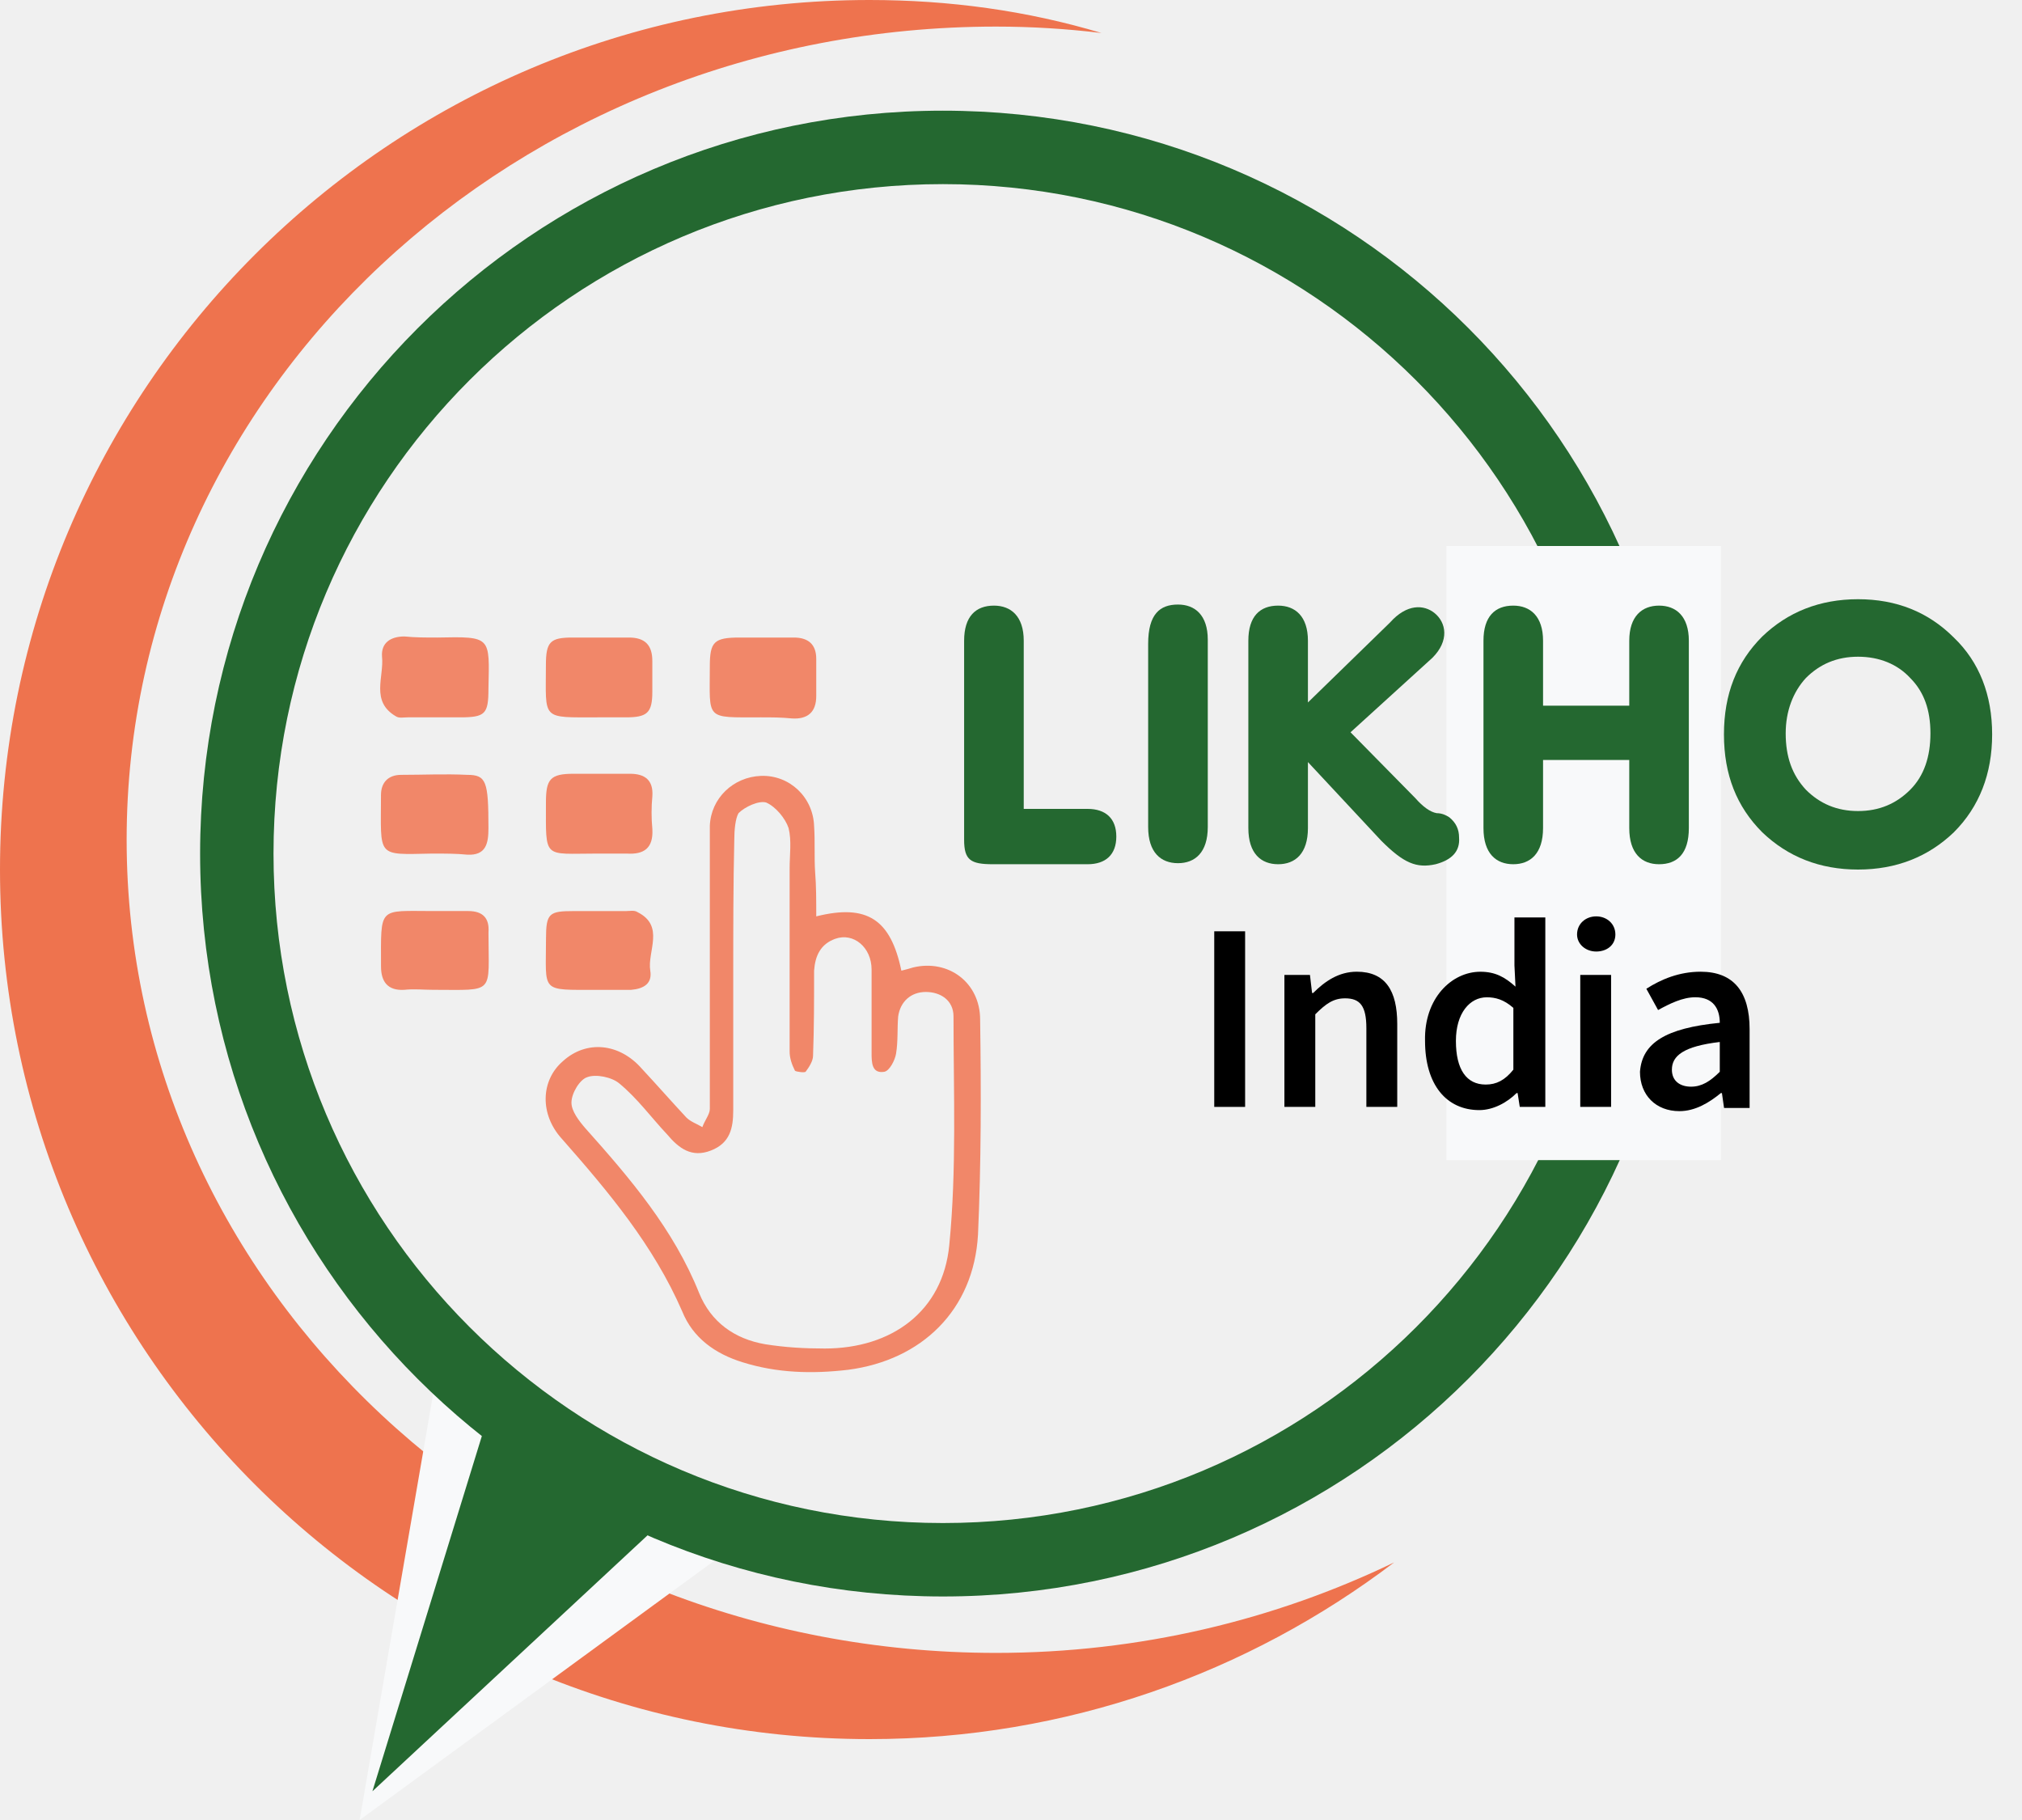
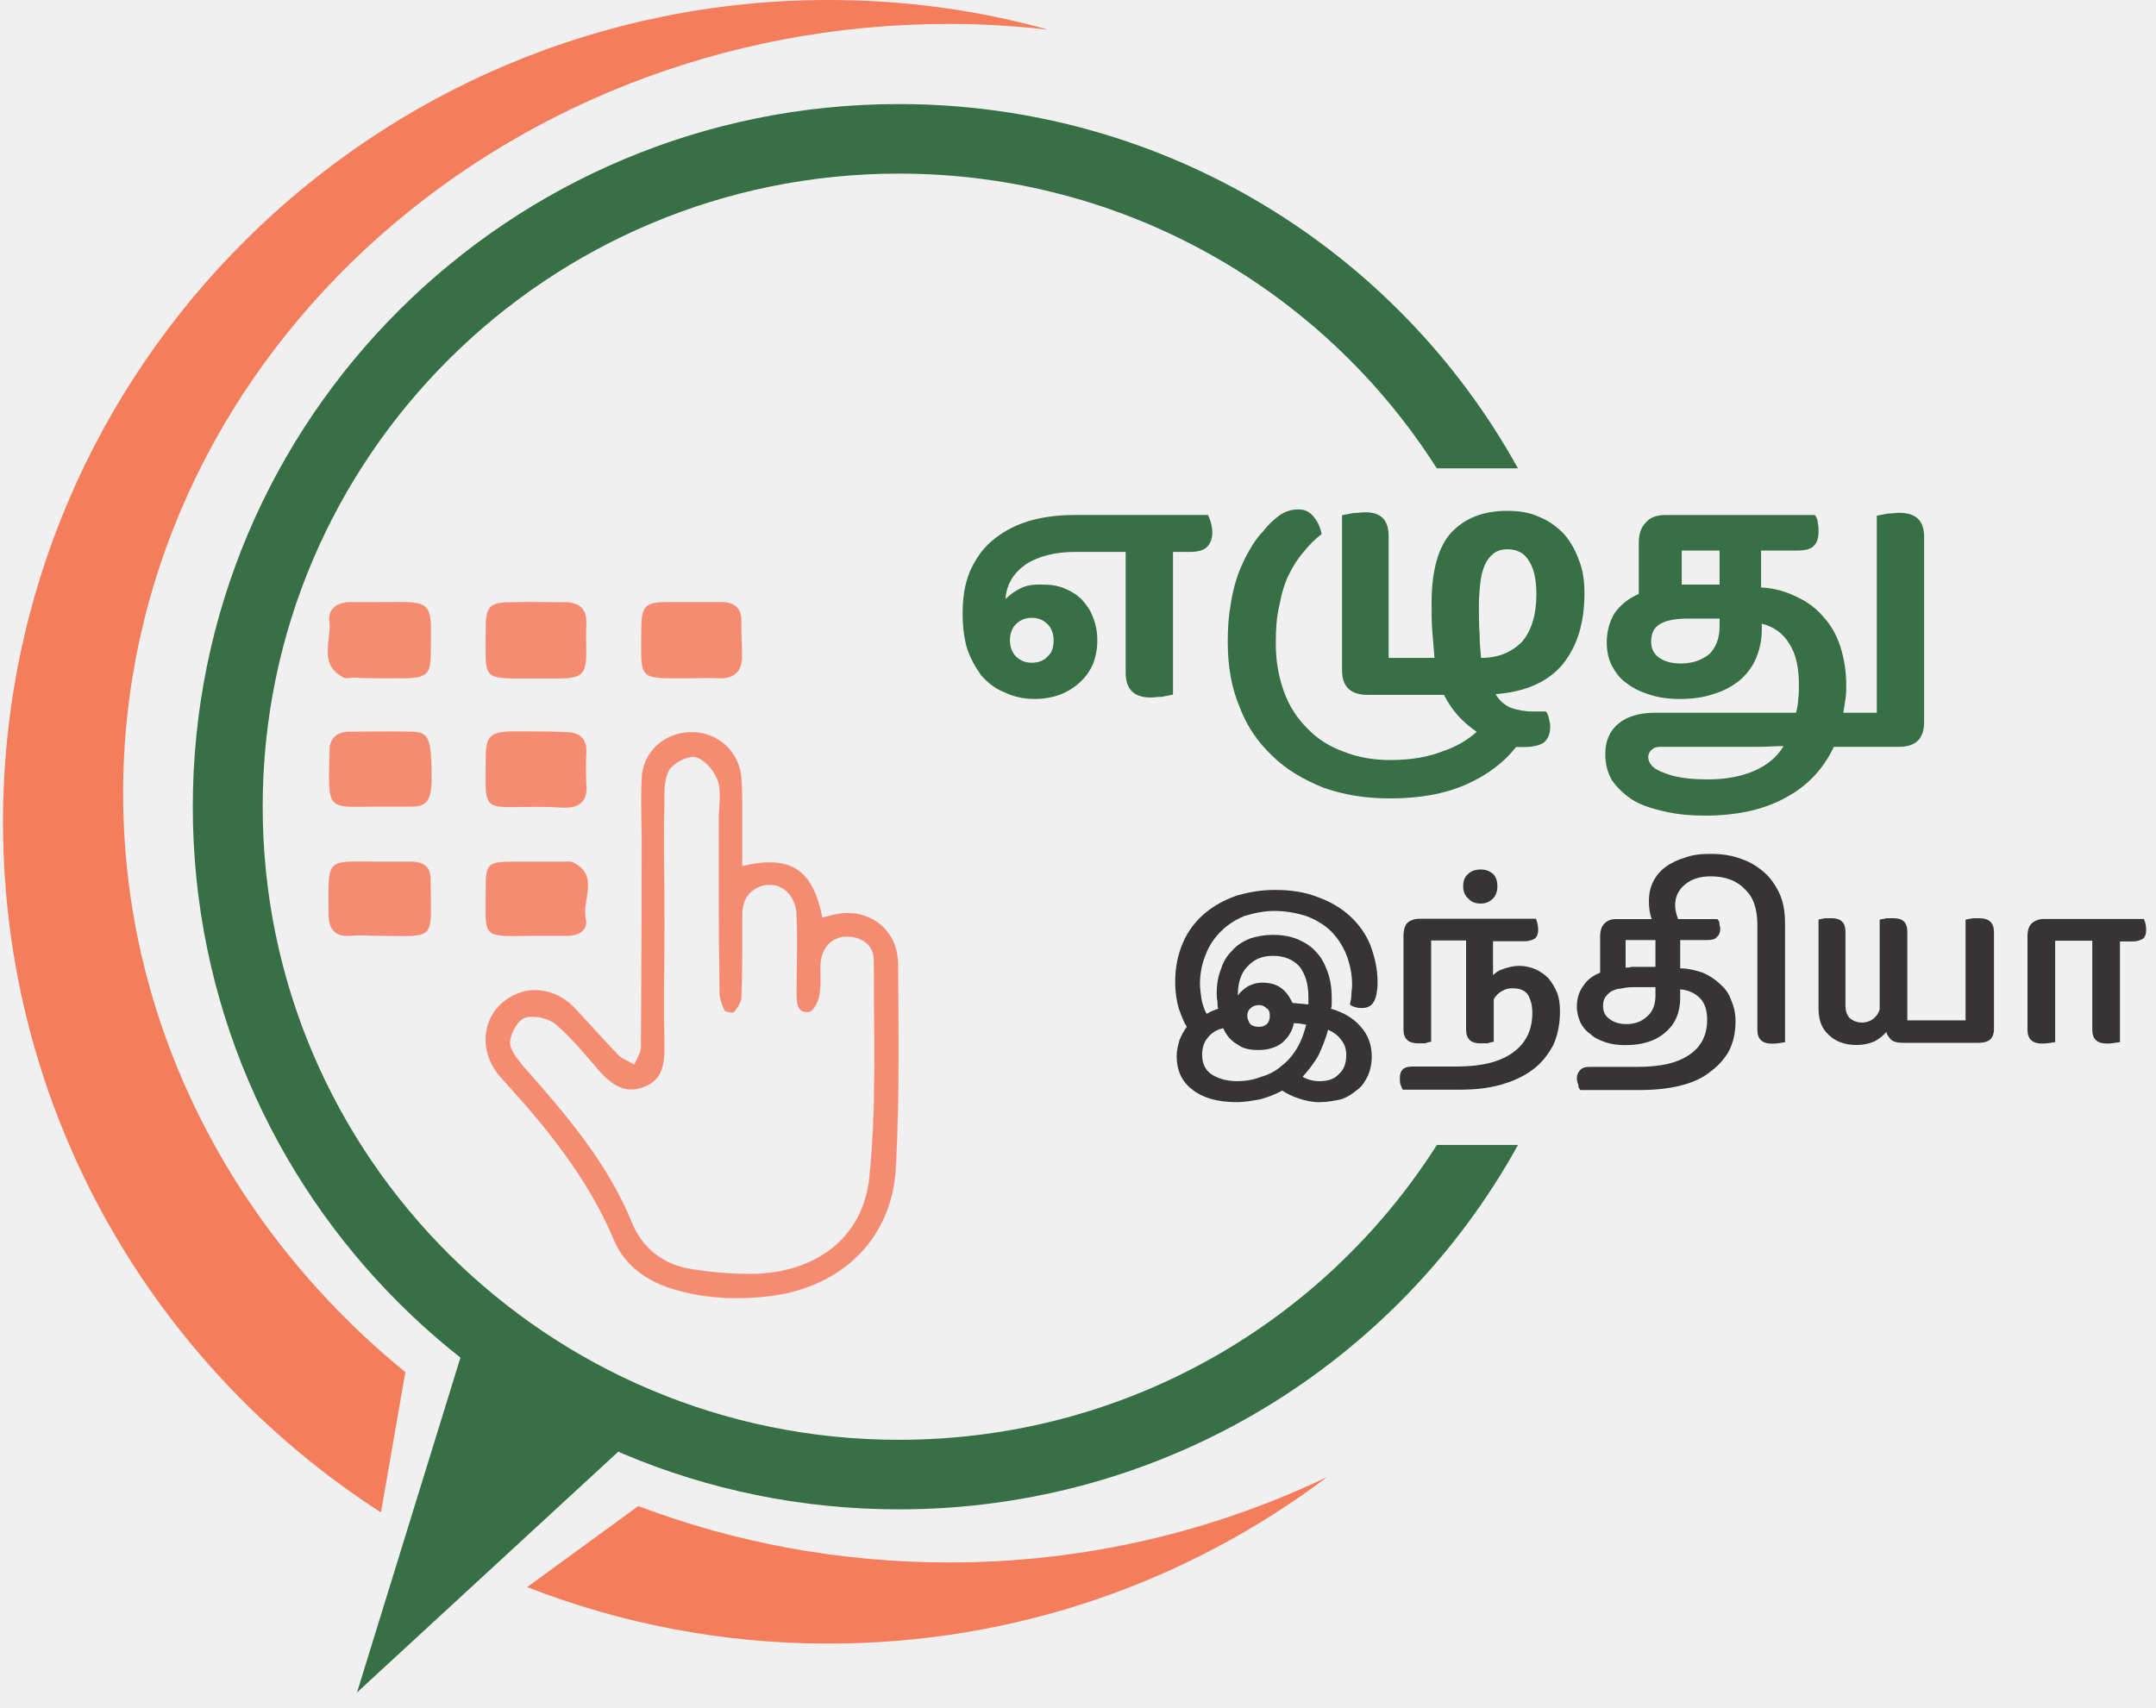
- <svg xmlns="http://www.w3.org/2000/svg" width="60" height="54" viewBox="0 0 60 54" fill="none">
-   <g clip-path="url(#clip0)">
-     <path fill-rule="evenodd" clip-rule="evenodd" d="M24.221 27.189C25.736 26.811 26.431 27.284 26.747 28.8C26.873 28.768 27 28.737 27.094 28.705C28.136 28.453 29.084 29.147 29.084 30.253C29.115 32.368 29.115 34.516 29.021 36.632C28.894 38.874 27.347 40.358 25.168 40.642C24.094 40.769 23.052 40.737 22.042 40.421C21.221 40.169 20.558 39.695 20.242 38.905C19.389 36.947 18.063 35.368 16.673 33.789C16.01 33.063 16.042 32.053 16.705 31.484C17.4 30.853 18.378 30.947 19.042 31.705C19.484 32.179 19.926 32.684 20.368 33.158C20.494 33.284 20.684 33.347 20.842 33.442C20.905 33.253 21.063 33.063 21.063 32.905C21.063 30.726 21.063 28.516 21.063 26.337C21.063 25.737 21.063 25.105 21.063 24.505C21.094 23.684 21.758 23.053 22.578 23.021C23.431 22.989 24.126 23.653 24.157 24.505C24.189 24.979 24.157 25.421 24.189 25.895C24.221 26.274 24.221 26.716 24.221 27.189ZM21.758 28.958C21.758 30.284 21.758 31.611 21.758 32.937C21.758 33.474 21.663 33.916 21.094 34.137C20.526 34.358 20.147 34.074 19.8 33.663C19.326 33.158 18.915 32.59 18.378 32.147C18.157 31.958 17.684 31.863 17.431 31.958C17.21 32.021 16.957 32.432 16.957 32.716C16.957 32.968 17.178 33.253 17.368 33.474C18.694 34.958 19.989 36.474 20.747 38.368C21.094 39.221 21.789 39.726 22.705 39.884C23.305 39.979 23.873 40.011 24.473 40.011C26.463 40.011 27.979 38.905 28.168 36.947C28.389 34.705 28.294 32.432 28.294 30.158C28.294 29.684 27.915 29.432 27.473 29.432C27.031 29.432 26.715 29.716 26.652 30.158C26.621 30.505 26.652 30.884 26.589 31.263C26.558 31.453 26.4 31.768 26.242 31.8C25.863 31.863 25.863 31.516 25.863 31.232C25.863 30.411 25.863 29.59 25.863 28.768C25.863 28.105 25.326 27.663 24.789 27.853C24.347 28.011 24.189 28.358 24.157 28.8C24.157 29.653 24.157 30.505 24.126 31.326C24.126 31.484 24 31.674 23.905 31.8C23.873 31.832 23.621 31.8 23.589 31.768C23.494 31.579 23.431 31.39 23.431 31.2C23.431 29.4 23.431 27.6 23.431 25.768C23.431 25.358 23.494 24.947 23.4 24.569C23.305 24.284 23.021 23.937 22.736 23.811C22.515 23.747 22.105 23.937 21.915 24.126C21.821 24.284 21.789 24.632 21.789 24.916C21.758 26.242 21.758 27.6 21.758 28.958Z" fill="#F18769" />
-     <path fill-rule="evenodd" clip-rule="evenodd" d="M12.979 18.916C14.589 18.884 14.526 18.884 14.494 20.432C14.494 21.189 14.4 21.284 13.642 21.284C13.136 21.284 12.6 21.284 12.094 21.284C11.968 21.284 11.842 21.316 11.747 21.253C10.989 20.811 11.4 20.084 11.336 19.484C11.305 19.074 11.589 18.884 12 18.884C12.316 18.916 12.631 18.916 12.979 18.916Z" fill="#F18769" />
-     <path fill-rule="evenodd" clip-rule="evenodd" d="M17.747 21.284C16.041 21.284 16.199 21.379 16.199 19.737C16.199 19.042 16.326 18.916 16.989 18.916C17.557 18.916 18.094 18.916 18.662 18.916C19.136 18.916 19.357 19.137 19.357 19.611C19.357 19.927 19.357 20.211 19.357 20.526C19.357 21.158 19.199 21.284 18.568 21.284C18.283 21.284 17.999 21.284 17.747 21.284Z" fill="#F18769" />
-     <path fill-rule="evenodd" clip-rule="evenodd" d="M22.578 21.284C20.905 21.284 21.063 21.379 21.063 19.769C21.063 19.042 21.189 18.916 21.947 18.916C22.484 18.916 23.02 18.916 23.557 18.916C23.968 18.916 24.221 19.105 24.221 19.548C24.221 19.927 24.221 20.274 24.221 20.653C24.221 21.127 23.968 21.348 23.494 21.316C23.178 21.284 22.894 21.284 22.578 21.284Z" fill="#F18769" />
-     <path fill-rule="evenodd" clip-rule="evenodd" d="M12.884 25.326C12.852 25.326 12.852 25.326 12.82 25.326C11.147 25.358 11.305 25.453 11.305 23.59C11.305 23.211 11.526 22.99 11.905 22.99C12.568 22.99 13.2 22.958 13.863 22.99C14.431 22.99 14.494 23.179 14.494 24.569C14.494 25.011 14.431 25.39 13.863 25.358C13.547 25.326 13.2 25.326 12.884 25.326Z" fill="#F18769" />
-     <path fill-rule="evenodd" clip-rule="evenodd" d="M12.853 29.368C12.569 29.368 12.285 29.337 12 29.368C11.495 29.4 11.306 29.116 11.306 28.674C11.306 26.873 11.211 27.031 12.853 27.031C13.2 27.031 13.548 27.031 13.895 27.031C14.337 27.031 14.527 27.252 14.495 27.663C14.495 29.526 14.716 29.368 12.853 29.368Z" fill="#F18769" />
-     <path fill-rule="evenodd" clip-rule="evenodd" d="M17.716 25.326C16.105 25.326 16.2 25.516 16.2 23.811C16.2 23.116 16.327 22.958 17.021 22.958C17.59 22.958 18.127 22.958 18.695 22.958C19.137 22.958 19.39 23.148 19.358 23.621C19.327 23.937 19.327 24.284 19.358 24.6C19.39 25.169 19.105 25.358 18.6 25.326C18.316 25.326 18 25.326 17.716 25.326Z" fill="#F18769" />
-     <path fill-rule="evenodd" clip-rule="evenodd" d="M17.717 29.369C16.012 29.369 16.202 29.463 16.202 27.853C16.202 27.095 16.296 27.032 17.023 27.032C17.528 27.032 18.065 27.032 18.57 27.032C18.696 27.032 18.823 27 18.917 27.063C19.738 27.474 19.202 28.232 19.296 28.8C19.36 29.179 19.107 29.337 18.728 29.369C18.412 29.369 18.065 29.369 17.717 29.369Z" fill="#F18769" />
-     <path d="M29.558 49.042C15.316 49.042 3.758 38.242 3.758 24.916C3.758 11.589 15.316 0.789 29.558 0.789C30.6 0.789 31.642 0.853 32.684 0.979C30.474 0.316 28.168 0 25.8 0C11.558 0 0 11.558 0 25.8C0 40.042 11.558 51.6 25.8 51.6C31.642 51.6 37.042 49.642 41.368 46.358C37.832 48.063 33.821 49.042 29.558 49.042Z" fill="#EE734E" />
-     <path d="M12.851 41.369L21.472 46.105L10.672 54L12.851 41.369Z" fill="#F8F9FA" />
-     <path d="M27.98 3.284C15.79 3.284 5.938 13.168 5.938 25.326C5.938 37.516 15.822 47.368 27.98 47.368C40.169 47.368 50.022 37.484 50.022 25.326C50.022 13.137 40.169 3.284 27.98 3.284ZM27.98 45.189C16.99 45.189 8.116 36.284 8.116 25.326C8.116 14.337 17.022 5.463 27.98 5.463C38.938 5.463 47.843 14.368 47.843 25.326C47.843 36.316 38.938 45.189 27.98 45.189Z" fill="#246830" />
-     <path d="M14.651 41.463L11.051 53.148L20.556 44.306L14.651 41.463Z" fill="#246830" />
-     <path d="M51.065 16.2H42.918V34.421H51.065V16.2Z" fill="#F8F9FA" />
-     <path d="M36.031 27.632H36.947V32.842H36.031V27.632Z" fill="black" />
-     <path d="M38.113 28.926H38.871L38.934 29.463H38.966C39.313 29.116 39.724 28.831 40.261 28.831C41.113 28.831 41.461 29.4 41.461 30.379V32.842H40.545V30.505C40.545 29.842 40.355 29.621 39.913 29.621C39.566 29.621 39.345 29.779 39.029 30.095V32.842H38.113V28.926Z" fill="black" />
-     <path d="M43.928 28.832C44.37 28.832 44.654 28.99 44.97 29.274L44.939 28.642V27.221H45.855V32.842H45.097L45.033 32.432H45.002C44.718 32.716 44.307 32.937 43.897 32.937C42.918 32.937 42.286 32.179 42.286 30.884C42.255 29.621 43.075 28.832 43.928 28.832ZM44.086 32.179C44.402 32.179 44.654 32.053 44.907 31.737V29.905C44.623 29.653 44.37 29.59 44.118 29.59C43.612 29.59 43.202 30.063 43.202 30.884C43.202 31.737 43.518 32.179 44.086 32.179Z" fill="black" />
-     <path d="M46.797 27.726C46.797 27.41 47.05 27.189 47.365 27.189C47.681 27.189 47.934 27.41 47.934 27.726C47.934 28.042 47.681 28.232 47.365 28.232C47.05 28.232 46.797 28.011 46.797 27.726ZM46.892 28.926H47.807V32.842H46.892V28.926Z" fill="black" />
-     <path d="M51.032 30.347C51.032 29.937 50.843 29.589 50.306 29.589C49.927 29.589 49.548 29.779 49.201 29.968L48.853 29.337C49.296 29.053 49.833 28.831 50.464 28.831C51.443 28.831 51.917 29.431 51.917 30.537V32.874H51.159L51.096 32.432H51.064C50.717 32.716 50.306 32.968 49.833 32.968C49.138 32.968 48.664 32.495 48.664 31.8C48.727 30.947 49.422 30.505 51.032 30.347ZM50.18 32.242C50.496 32.242 50.748 32.084 51.032 31.8V30.916C49.959 31.042 49.611 31.326 49.611 31.737C49.611 32.084 49.864 32.242 50.18 32.242Z" fill="black" />
-     <path d="M55.135 25.8C53.998 25.8 53.051 25.421 52.293 24.695C51.535 23.937 51.156 22.99 51.156 21.79C51.156 20.59 51.535 19.642 52.293 18.885C53.051 18.158 53.998 17.779 55.135 17.779C56.272 17.779 57.219 18.158 57.977 18.916C58.735 19.642 59.114 20.621 59.114 21.79C59.114 22.958 58.735 23.937 57.977 24.695C57.219 25.421 56.272 25.8 55.135 25.8ZM55.135 24.064C55.767 24.064 56.272 23.843 56.683 23.432C57.093 23.021 57.283 22.453 57.283 21.758C57.283 21.064 57.093 20.527 56.683 20.116C56.304 19.706 55.767 19.485 55.135 19.485C54.504 19.485 53.998 19.706 53.588 20.116C53.209 20.527 52.988 21.095 52.988 21.758C52.988 22.453 53.177 22.99 53.588 23.432C53.998 23.843 54.504 24.064 55.135 24.064Z" fill="#246830" />
-     <path d="M30.378 24H32.273C32.809 24 33.125 24.285 33.125 24.821C33.125 25.358 32.809 25.642 32.273 25.642H29.462C28.799 25.642 28.609 25.516 28.609 24.916V19.011C28.609 18.285 28.957 17.969 29.494 17.969C29.999 17.969 30.378 18.285 30.378 19.011V24Z" fill="#246830" />
-     <path d="M34.955 17.937C35.46 17.937 35.839 18.253 35.839 18.979V24.537C35.839 25.295 35.46 25.611 34.955 25.611C34.449 25.611 34.07 25.295 34.07 24.537V19.105C34.07 18.221 34.418 17.937 34.955 17.937Z" fill="#246830" />
-     <path d="M38.811 22.611V24.569C38.811 25.327 38.432 25.642 37.927 25.642C37.422 25.642 37.043 25.327 37.043 24.569V19.011C37.043 18.285 37.39 17.969 37.927 17.969C38.432 17.969 38.811 18.285 38.811 19.011V20.842L41.243 18.474C41.748 17.906 42.254 17.937 42.569 18.19C42.917 18.474 43.011 19.011 42.506 19.516L40.075 21.727L42.001 23.684C42.222 23.937 42.443 24.095 42.632 24.127C42.79 24.127 42.917 24.19 43.011 24.253C43.201 24.411 43.296 24.6 43.296 24.853C43.327 25.264 43.075 25.516 42.601 25.642C42.032 25.769 41.654 25.611 40.99 24.948L38.811 22.611Z" fill="#246830" />
-     <path d="M45.788 22.548V24.569C45.788 25.327 45.409 25.642 44.904 25.642C44.398 25.642 44.02 25.327 44.02 24.569V19.011C44.02 18.285 44.367 17.969 44.904 17.969C45.409 17.969 45.788 18.285 45.788 19.011V20.937H48.346V19.011C48.346 18.285 48.725 17.969 49.23 17.969C49.735 17.969 50.114 18.285 50.114 19.011V24.569C50.114 25.327 49.767 25.642 49.23 25.642C48.725 25.642 48.346 25.327 48.346 24.569V22.548H45.788Z" fill="#246830" />
-   </g>
-   <defs>
-     <clipPath id="clip0">
-       <rect width="59.147" height="54" fill="white" />
-     </clipPath>
-   </defs>
+ <svg xmlns="http://www.w3.org/2000/svg" width="130" height="103" viewBox="0 0 130 103" fill="none">
+   <path fill-rule="evenodd" clip-rule="evenodd" d="M40.053 55.607C40.053 58.141 40.01 60.718 40.053 63.252C40.053 64.3 39.878 65.174 38.781 65.567C37.683 65.961 36.937 65.436 36.235 64.694C35.357 63.689 34.523 62.64 33.514 61.767C33.075 61.417 32.197 61.199 31.67 61.373C31.231 61.504 30.792 62.291 30.748 62.815C30.705 63.296 31.187 63.864 31.538 64.3C34.084 67.184 36.586 70.067 38.078 73.693C38.737 75.353 40.097 76.358 41.897 76.577C42.994 76.751 44.179 76.839 45.32 76.839C49.139 76.795 52.08 74.698 52.431 70.941C52.87 66.616 52.694 62.247 52.694 57.878C52.694 57.005 51.948 56.48 51.07 56.48C50.236 56.48 49.622 57.048 49.49 57.922C49.402 58.577 49.534 59.32 49.402 60.019C49.358 60.369 49.051 60.98 48.788 61.024C48.042 61.111 48.042 60.456 48.042 59.932C48.042 58.359 48.086 56.786 48.042 55.213C47.998 53.903 47.032 53.116 45.935 53.422C45.057 53.728 44.75 54.383 44.75 55.213C44.75 56.873 44.75 58.49 44.706 60.106C44.706 60.412 44.486 60.762 44.267 61.024C44.223 61.111 43.74 61.024 43.696 60.937C43.521 60.587 43.389 60.194 43.389 59.844C43.345 56.349 43.345 52.898 43.345 49.447C43.345 48.66 43.521 47.83 43.301 47.131C43.126 46.563 42.555 45.864 42.029 45.689C41.59 45.515 40.8 45.908 40.448 46.301C40.141 46.651 40.053 47.349 40.053 47.874C40.01 50.451 40.053 53.029 40.053 55.607ZM44.75 52.243C47.647 51.544 49.007 52.417 49.578 55.344C49.841 55.301 50.061 55.213 50.28 55.17C52.299 54.689 54.142 56 54.142 58.141C54.186 62.247 54.23 66.354 54.011 70.417C53.791 74.698 50.763 77.582 46.549 78.15C44.486 78.412 42.467 78.324 40.492 77.713C38.956 77.232 37.639 76.271 37.025 74.786C35.445 71.028 32.899 67.927 30.178 64.956C28.949 63.558 28.993 61.636 30.266 60.5C31.626 59.32 33.514 59.495 34.786 60.937C35.62 61.854 36.454 62.771 37.332 63.689C37.596 63.907 37.947 64.038 38.254 64.213C38.386 63.864 38.649 63.514 38.649 63.165C38.693 58.971 38.693 54.733 38.693 50.539C38.693 49.359 38.649 48.18 38.693 47C38.737 45.384 40.01 44.204 41.633 44.16C43.258 44.117 44.618 45.34 44.706 47C44.75 47.874 44.75 48.748 44.75 49.621C44.75 50.495 44.75 51.325 44.75 52.243Z" fill="#F58B71" />
+   <path fill-rule="evenodd" clip-rule="evenodd" d="M40.053 55.607C40.053 58.141 40.01 60.718 40.053 63.252C40.053 64.3 39.878 65.174 38.781 65.567C37.683 65.961 36.937 65.436 36.235 64.694C35.357 63.689 34.523 62.64 33.514 61.767C33.075 61.417 32.197 61.199 31.67 61.373C31.231 61.504 30.792 62.291 30.748 62.815C30.705 63.296 31.187 63.864 31.538 64.3C34.084 67.184 36.586 70.067 38.078 73.693C38.737 75.353 40.097 76.358 41.897 76.577C42.994 76.751 44.179 76.839 45.32 76.839C49.139 76.795 52.08 74.698 52.431 70.941C52.87 66.616 52.694 62.247 52.694 57.878C52.694 57.005 51.948 56.48 51.07 56.48C50.236 56.48 49.622 57.048 49.49 57.922C49.402 58.577 49.534 59.32 49.402 60.019C49.358 60.369 49.051 60.98 48.788 61.024C48.042 61.111 48.042 60.456 48.042 59.932C48.042 58.359 48.086 56.786 48.042 55.213C47.998 53.903 47.032 53.116 45.935 53.422C45.057 53.728 44.75 54.383 44.75 55.213C44.75 56.873 44.75 58.49 44.706 60.106C44.706 60.412 44.486 60.762 44.267 61.024C44.223 61.111 43.74 61.024 43.696 60.937C43.521 60.587 43.389 60.194 43.389 59.844C43.345 56.349 43.345 52.898 43.345 49.447C43.345 48.66 43.521 47.83 43.301 47.131C43.126 46.563 42.555 45.864 42.029 45.689C41.59 45.515 40.8 45.908 40.448 46.301C40.141 46.651 40.053 47.349 40.053 47.874C40.01 50.451 40.053 53.029 40.053 55.607ZM44.75 52.243C47.647 51.544 49.007 52.417 49.578 55.344C49.841 55.301 50.061 55.213 50.28 55.17C52.299 54.689 54.142 56 54.142 58.141C54.186 62.247 54.23 66.354 54.011 70.417C53.791 74.698 50.763 77.582 46.549 78.15C44.486 78.412 42.467 78.324 40.492 77.713C38.956 77.232 37.639 76.271 37.025 74.786C35.445 71.028 32.899 67.927 30.178 64.956C28.949 63.558 28.993 61.636 30.266 60.5C31.626 59.32 33.514 59.495 34.786 60.937C35.62 61.854 36.454 62.771 37.332 63.689C37.596 63.907 37.947 64.038 38.254 64.213C38.386 63.864 38.649 63.514 38.649 63.165C38.693 58.971 38.693 54.733 38.693 50.539C38.693 49.359 38.649 48.18 38.693 47C38.737 45.384 40.01 44.204 41.633 44.16C43.258 44.117 44.618 45.34 44.706 47C44.75 47.874 44.75 48.748 44.75 49.621C44.75 50.495 44.75 51.325 44.75 52.243Z" stroke="#F58B71" stroke-width="0.014" />
+   <path fill-rule="evenodd" clip-rule="evenodd" d="M23.026 36.32C26.142 36.276 26.01 36.233 25.967 39.247C25.967 40.689 25.791 40.864 24.299 40.907C23.333 40.907 22.324 40.907 21.314 40.864C21.095 40.864 20.831 40.951 20.656 40.82C19.207 40.033 19.997 38.636 19.866 37.456C19.778 36.669 20.392 36.32 21.139 36.32C21.797 36.32 22.411 36.32 23.026 36.32Z" fill="#F58B71" />
+   <path fill-rule="evenodd" clip-rule="evenodd" d="M23.026 36.32C26.142 36.276 26.01 36.233 25.967 39.247C25.967 40.689 25.791 40.864 24.299 40.907C23.333 40.907 22.324 40.907 21.314 40.864C21.095 40.864 20.831 40.951 20.656 40.82C19.207 40.033 19.997 38.636 19.866 37.456C19.778 36.669 20.392 36.32 21.139 36.32C21.797 36.32 22.411 36.32 23.026 36.32Z" stroke="#F58B71" stroke-width="0.014" />
+   <path fill-rule="evenodd" clip-rule="evenodd" d="M32.234 40.916C28.943 40.916 29.294 41.091 29.294 37.902C29.294 36.591 29.513 36.329 30.83 36.329C31.883 36.285 32.981 36.329 34.034 36.329C34.956 36.329 35.395 36.722 35.351 37.683C35.307 38.251 35.351 38.863 35.351 39.431C35.307 40.654 35.087 40.873 33.815 40.916C33.288 40.916 32.761 40.916 32.234 40.916Z" fill="#F58B71" />
+   <path fill-rule="evenodd" clip-rule="evenodd" d="M32.234 40.916C28.943 40.916 29.294 41.091 29.294 37.902C29.294 36.591 29.513 36.329 30.83 36.329C31.883 36.285 32.981 36.329 34.034 36.329C34.956 36.329 35.395 36.722 35.351 37.683C35.307 38.251 35.351 38.863 35.351 39.431C35.307 40.654 35.087 40.873 33.815 40.916C33.288 40.916 32.761 40.916 32.234 40.916Z" stroke="#F58B71" stroke-width="0.014" />
+   <path fill-rule="evenodd" clip-rule="evenodd" d="M41.575 40.902C38.371 40.902 38.678 41.076 38.678 37.931C38.678 36.533 38.898 36.315 40.346 36.315C41.4 36.315 42.409 36.315 43.463 36.315C44.253 36.315 44.735 36.664 44.691 37.494C44.691 38.193 44.735 38.892 44.735 39.591C44.735 40.508 44.253 40.945 43.331 40.902C42.76 40.858 42.146 40.902 41.575 40.902Z" fill="#F58B71" />
+   <path fill-rule="evenodd" clip-rule="evenodd" d="M41.575 40.902C38.371 40.902 38.678 41.076 38.678 37.931C38.678 36.533 38.898 36.315 40.346 36.315C41.4 36.315 42.409 36.315 43.463 36.315C44.253 36.315 44.735 36.664 44.691 37.494C44.691 38.193 44.735 38.892 44.735 39.591C44.735 40.508 44.253 40.945 43.331 40.902C42.76 40.858 42.146 40.902 41.575 40.902Z" stroke="#F58B71" stroke-width="0.014" />
+   <path fill-rule="evenodd" clip-rule="evenodd" d="M22.903 48.639H22.771C19.567 48.683 19.831 48.901 19.874 45.275C19.874 44.576 20.269 44.139 21.059 44.139C22.288 44.139 23.561 44.096 24.79 44.139C25.887 44.139 26.019 44.533 26.019 47.154C25.975 47.984 25.887 48.683 24.79 48.639C24.132 48.639 23.517 48.639 22.903 48.639Z" fill="#F58B71" />
+   <path fill-rule="evenodd" clip-rule="evenodd" d="M22.903 48.639H22.771C19.567 48.683 19.831 48.901 19.874 45.275C19.874 44.576 20.269 44.139 21.059 44.139C22.288 44.139 23.561 44.096 24.79 44.139C25.887 44.139 26.019 44.533 26.019 47.154C25.975 47.984 25.887 48.683 24.79 48.639C24.132 48.639 23.517 48.639 22.903 48.639Z" stroke="#F58B71" stroke-width="0.014" />
+   <path fill-rule="evenodd" clip-rule="evenodd" d="M22.799 56.428C22.273 56.428 21.702 56.384 21.131 56.428C20.166 56.515 19.815 55.991 19.815 55.117C19.815 51.666 19.595 51.972 22.799 51.972C23.458 51.972 24.116 51.972 24.774 51.972C25.652 51.972 26.003 52.365 25.959 53.195C25.959 56.734 26.398 56.472 22.799 56.428Z" fill="#F58B71" />
+   <path fill-rule="evenodd" clip-rule="evenodd" d="M22.799 56.428C22.273 56.428 21.702 56.384 21.131 56.428C20.166 56.515 19.815 55.991 19.815 55.117C19.815 51.666 19.595 51.972 22.799 51.972C23.458 51.972 24.116 51.972 24.774 51.972C25.652 51.972 26.003 52.365 25.959 53.195C25.959 56.734 26.398 56.472 22.799 56.428Z" stroke="#F58B71" stroke-width="0.014" />
+   <path fill-rule="evenodd" clip-rule="evenodd" d="M32.238 48.659C29.122 48.659 29.253 49.052 29.297 45.775C29.297 44.421 29.517 44.159 30.878 44.115C31.931 44.115 32.984 44.115 34.081 44.159C34.916 44.159 35.398 44.508 35.354 45.426C35.31 46.038 35.31 46.649 35.354 47.304C35.442 48.353 34.916 48.746 33.906 48.703C33.335 48.659 32.765 48.659 32.238 48.659Z" fill="#F58B71" />
+   <path fill-rule="evenodd" clip-rule="evenodd" d="M32.238 48.659C29.122 48.659 29.253 49.052 29.297 45.775C29.297 44.421 29.517 44.159 30.878 44.115C31.931 44.115 32.984 44.115 34.081 44.159C34.916 44.159 35.398 44.508 35.354 45.426C35.31 46.038 35.31 46.649 35.354 47.304C35.442 48.353 34.916 48.746 33.906 48.703C33.335 48.659 32.765 48.659 32.238 48.659Z" stroke="#F58B71" stroke-width="0.014" />
+   <path fill-rule="evenodd" clip-rule="evenodd" d="M32.234 56.432C28.943 56.476 29.294 56.65 29.294 53.548C29.294 52.107 29.425 51.976 30.918 51.976C31.883 51.976 32.893 51.976 33.902 51.976C34.122 51.976 34.385 51.932 34.561 52.02C36.141 52.806 35.087 54.248 35.307 55.383C35.483 56.082 34.912 56.432 34.21 56.432C33.551 56.432 32.893 56.432 32.234 56.432Z" fill="#F58B71" />
+   <path fill-rule="evenodd" clip-rule="evenodd" d="M32.234 56.432C28.943 56.476 29.294 56.65 29.294 53.548C29.294 52.107 29.425 51.976 30.918 51.976C31.883 51.976 32.893 51.976 33.902 51.976C34.122 51.976 34.385 51.932 34.561 52.02C36.141 52.806 35.087 54.248 35.307 55.383C35.483 56.082 34.912 56.432 34.21 56.432C33.551 56.432 32.893 56.432 32.234 56.432Z" stroke="#F58B71" stroke-width="0.014" />
+   <path fill-rule="evenodd" clip-rule="evenodd" d="M38.487 90.833C44.275 93.026 50.606 94.235 57.241 94.235C65.448 94.235 73.173 92.356 80.02 89.08C71.681 95.371 61.279 99.128 49.955 99.128C43.544 99.128 37.415 97.92 31.786 95.72L38.487 90.833ZM24.441 82.755C14.01 74.247 7.424 61.752 7.424 47.838C7.424 22.237 29.721 1.442 57.241 1.442C59.26 1.442 61.279 1.573 63.21 1.791C58.996 0.612 54.563 0 49.955 0C22.479 0 0.182 22.194 0.182 49.586C0.182 67.037 9.261 82.389 22.971 91.216L24.441 82.755Z" fill="#F47D5C" />
+   <path d="M28.462 79.617L21.527 102.073L39.917 85.122L28.462 79.617Z" fill="#377044" />
+   <path fill-rule="evenodd" clip-rule="evenodd" d="M15.839 48.654C15.839 69.755 33.044 86.837 54.2 86.837C67.861 86.837 79.845 79.743 86.641 69.052H91.532C84.294 82.156 70.295 91.031 54.2 91.031C30.674 91.031 11.625 72.07 11.625 48.654C11.625 25.237 30.674 6.276 54.2 6.276C70.291 6.276 84.288 15.147 91.527 28.247H86.635C79.839 17.56 67.857 10.47 54.2 10.47C33.044 10.47 15.839 27.552 15.839 48.654Z" fill="#377044" />
+   <path d="M72.835 31.059C73.01 31.408 73.098 31.801 73.098 32.151C73.098 32.5 72.966 32.806 72.791 32.981C72.571 33.199 72.22 33.287 71.737 33.287H70.728V41.893C70.508 41.937 70.289 41.981 70.07 42.024C69.806 42.024 69.587 42.068 69.367 42.068C68.358 42.068 67.875 41.544 67.875 40.583V33.287H64.846C63.617 33.287 62.608 33.549 61.862 34.029C61.116 34.554 60.677 35.253 60.633 36.126C60.896 35.864 61.203 35.646 61.554 35.471C61.906 35.296 62.301 35.253 62.74 35.253C63.266 35.253 63.705 35.296 64.144 35.471C64.583 35.646 64.934 35.864 65.241 36.17C65.505 36.476 65.768 36.825 65.9 37.219C66.075 37.656 66.163 38.092 66.163 38.617C66.163 39.141 66.075 39.621 65.9 40.058C65.724 40.452 65.461 40.845 65.11 41.151C64.802 41.456 64.364 41.718 63.925 41.893C63.442 42.068 62.915 42.155 62.389 42.155C61.73 42.155 61.116 42.024 60.589 41.762C60.018 41.544 59.579 41.194 59.184 40.757C58.833 40.277 58.526 39.752 58.307 39.097C58.131 38.486 58.043 37.786 58.043 37C58.043 36.039 58.175 35.209 58.482 34.466C58.789 33.767 59.228 33.112 59.799 32.631C60.413 32.107 61.116 31.714 61.95 31.452C62.783 31.19 63.749 31.059 64.802 31.059H72.835ZM62.213 37.262C61.818 37.262 61.511 37.393 61.247 37.656C61.028 37.874 60.896 38.223 60.896 38.617C60.896 39.01 61.028 39.359 61.247 39.578C61.511 39.84 61.818 39.971 62.213 39.971C62.608 39.971 62.959 39.84 63.178 39.578C63.442 39.359 63.53 39.01 63.53 38.617C63.53 38.223 63.398 37.874 63.178 37.656C62.915 37.393 62.608 37.262 62.213 37.262Z" fill="#377044" />
+   <path d="M82.325 30.897C83.291 30.897 83.73 31.378 83.73 32.339V39.679H86.495C86.451 39.154 86.407 38.63 86.363 38.062C86.319 37.494 86.319 36.97 86.319 36.402C86.319 34.436 86.714 32.994 87.504 32.121C88.338 31.247 89.436 30.81 90.884 30.81C91.586 30.81 92.201 30.897 92.771 31.16C93.342 31.378 93.825 31.727 94.264 32.164C94.659 32.601 94.966 33.126 95.185 33.737C95.449 34.349 95.537 35.048 95.537 35.791C95.537 37.582 95.098 38.98 94.22 40.072C93.342 41.12 91.981 41.732 90.182 41.863C90.401 42.256 90.709 42.518 91.103 42.693C91.499 42.824 91.937 42.912 92.464 42.912C92.596 42.912 92.728 42.912 92.859 42.912C92.991 42.912 93.123 42.912 93.21 42.912C93.298 42.999 93.342 43.13 93.386 43.305C93.43 43.48 93.474 43.654 93.474 43.785C93.474 44.266 93.342 44.572 93.079 44.79C92.815 44.965 92.42 45.052 91.937 45.052C91.85 45.052 91.718 45.052 91.63 45.052C91.542 45.052 91.455 45.052 91.411 45.052C90.665 46.013 89.655 46.756 88.382 47.324C87.066 47.892 85.573 48.154 83.817 48.154C82.325 48.154 81.008 47.936 79.779 47.499C78.594 47.018 77.541 46.407 76.707 45.577C75.829 44.746 75.171 43.785 74.732 42.606C74.249 41.47 74.03 40.159 74.03 38.718C74.03 37.888 74.074 37.145 74.205 36.489C74.293 35.791 74.469 35.179 74.644 34.655C74.864 34.087 75.083 33.606 75.347 33.169C75.566 32.776 75.829 32.383 76.137 32.077C76.4 31.727 76.751 31.378 77.102 31.116C77.453 30.854 77.848 30.723 78.287 30.723C78.682 30.723 78.946 30.854 79.209 31.16C79.428 31.422 79.604 31.771 79.692 32.208C79.297 32.514 78.946 32.863 78.594 33.3C78.243 33.693 77.98 34.13 77.717 34.655C77.453 35.179 77.278 35.791 77.146 36.489C76.971 37.188 76.927 37.931 76.927 38.849C76.927 39.897 77.102 40.815 77.409 41.688C77.717 42.562 78.2 43.305 78.814 43.916C79.385 44.528 80.131 45.009 80.965 45.314C81.842 45.664 82.764 45.839 83.817 45.839C85.046 45.839 86.1 45.664 86.978 45.314C87.899 45.009 88.558 44.572 89.041 44.135C88.207 43.567 87.548 42.868 87.066 41.907H82.457C81.447 41.907 80.921 41.426 80.921 40.421V31.072C81.14 31.029 81.36 30.985 81.623 30.941C81.842 30.941 82.106 30.897 82.325 30.897ZM89.304 39.679C90.357 39.679 91.147 39.329 91.762 38.718C92.332 38.062 92.64 37.101 92.64 35.834C92.64 34.873 92.464 34.218 92.157 33.781C91.894 33.344 91.455 33.126 90.884 33.126C90.577 33.126 90.269 33.213 90.05 33.388C89.831 33.562 89.655 33.781 89.523 34.087C89.392 34.392 89.304 34.742 89.26 35.135C89.216 35.572 89.172 36.009 89.172 36.489C89.172 37.145 89.172 37.713 89.216 38.237C89.216 38.761 89.26 39.242 89.304 39.679Z" fill="#377044" />
+   <path d="M114.526 30.93C115.535 30.93 116.018 31.41 116.018 32.371V43.556C116.018 44.517 115.535 45.041 114.526 45.041H110.576C109.961 46.352 108.996 47.4 107.679 48.099C106.362 48.842 104.694 49.191 102.807 49.191C101.885 49.191 101.051 49.104 100.305 48.929C99.559 48.754 98.901 48.536 98.418 48.23C97.891 47.881 97.496 47.487 97.189 47.051C96.926 46.57 96.794 46.089 96.794 45.478C96.794 44.691 97.057 44.08 97.584 43.643C98.111 43.206 98.857 42.988 99.778 42.988H108.293C108.381 42.682 108.425 42.42 108.425 42.157C108.469 41.895 108.469 41.59 108.469 41.284C108.469 40.279 108.293 39.449 107.898 38.837C107.503 38.182 106.933 37.789 106.231 37.614V37.964C106.231 38.619 106.099 39.187 105.879 39.711C105.66 40.235 105.309 40.672 104.914 41.022C104.475 41.371 103.948 41.677 103.334 41.852C102.719 42.07 102.017 42.157 101.271 42.157C100.612 42.157 99.998 42.07 99.471 41.895C98.901 41.721 98.462 41.502 98.067 41.196C97.672 40.934 97.408 40.541 97.189 40.148C96.969 39.711 96.882 39.23 96.882 38.75C96.882 38.051 97.057 37.483 97.365 36.959C97.716 36.478 98.198 36.085 98.813 35.823V32.765C98.813 32.197 98.945 31.803 99.252 31.498C99.515 31.192 99.91 31.061 100.437 31.061H109.435C109.522 31.192 109.61 31.367 109.61 31.541C109.654 31.716 109.654 31.891 109.654 32.066C109.654 32.415 109.566 32.721 109.391 32.896C109.215 33.114 108.864 33.202 108.381 33.202H106.187V35.429C107.021 35.473 107.723 35.692 108.337 35.998C108.996 36.303 109.522 36.697 109.961 37.221C110.4 37.701 110.751 38.313 110.971 39.012C111.19 39.711 111.322 40.454 111.322 41.327C111.322 41.59 111.322 41.852 111.278 42.157C111.234 42.42 111.19 42.682 111.146 42.988H113.165V31.104C113.385 31.061 113.604 31.017 113.824 30.973C114.043 30.973 114.306 30.93 114.526 30.93ZM100.13 45.041C99.91 45.041 99.735 45.085 99.603 45.216C99.471 45.303 99.383 45.478 99.383 45.653C99.383 46.046 99.691 46.395 100.349 46.614C100.964 46.876 101.841 47.007 102.983 47.007C104.036 47.007 105.002 46.832 105.792 46.483C106.582 46.133 107.152 45.653 107.547 44.997C107.064 44.997 106.582 45.041 106.055 45.041C105.572 45.041 105.089 45.041 104.563 45.041H100.13ZM101.403 35.255C101.534 35.255 101.71 35.255 101.841 35.255C102.017 35.255 102.193 35.255 102.368 35.255H103.685V33.202H101.403V35.255ZM99.559 38.706C99.559 39.143 99.735 39.449 100.042 39.667C100.349 39.886 100.788 40.017 101.359 40.017C102.061 40.017 102.631 39.798 103.07 39.449C103.465 39.056 103.685 38.488 103.685 37.789V37.308H101.798C101.095 37.308 100.525 37.395 100.13 37.614C99.735 37.832 99.559 38.182 99.559 38.706Z" fill="#377044" />
+   <path d="M76.874 53.673C77.84 53.673 78.718 53.804 79.464 54.11C80.21 54.372 80.868 54.765 81.395 55.246C81.922 55.726 82.361 56.338 82.624 56.993C82.887 57.692 83.063 58.435 83.063 59.221C83.063 59.745 82.975 60.182 82.843 60.401C82.712 60.663 82.448 60.794 82.141 60.794C82.01 60.794 81.878 60.794 81.746 60.75C81.571 60.707 81.483 60.663 81.395 60.576C81.439 60.401 81.483 60.182 81.483 60.008C81.483 59.833 81.527 59.614 81.527 59.396C81.527 58.741 81.395 58.129 81.175 57.561C80.956 57.037 80.649 56.556 80.254 56.163C79.859 55.77 79.332 55.464 78.761 55.246C78.191 55.071 77.576 54.94 76.83 54.94C76.216 54.94 75.601 55.071 75.031 55.246C74.504 55.464 74.021 55.77 73.626 56.163C73.231 56.556 72.924 56.993 72.704 57.561C72.485 58.085 72.353 58.697 72.353 59.352C72.353 59.571 72.397 59.877 72.441 60.226C72.485 60.532 72.617 60.881 72.748 61.144C72.88 61.1 72.968 61.012 73.1 60.969C73.231 60.925 73.319 60.881 73.451 60.838C73.407 60.707 73.407 60.532 73.407 60.357C73.363 60.226 73.363 60.051 73.363 59.92C73.363 59.352 73.451 58.872 73.626 58.435C73.758 57.998 73.977 57.648 74.285 57.343C74.592 56.993 74.943 56.775 75.382 56.6C75.777 56.469 76.26 56.382 76.743 56.382C77.313 56.382 77.796 56.469 78.235 56.644C78.63 56.818 79.025 57.037 79.332 57.386C79.639 57.692 79.859 58.085 80.034 58.566C80.21 59.047 80.298 59.571 80.298 60.139C80.298 60.27 80.298 60.401 80.298 60.488C80.298 60.619 80.298 60.707 80.254 60.838C81 61.056 81.615 61.406 82.053 61.93C82.492 62.41 82.712 63.022 82.712 63.721C82.712 64.158 82.624 64.551 82.492 64.857C82.317 65.207 82.141 65.512 81.834 65.731C81.571 65.949 81.263 66.168 80.868 66.299C80.473 66.386 80.034 66.473 79.552 66.473C79.113 66.473 78.718 66.386 78.323 66.255C77.928 66.124 77.576 65.949 77.313 65.774C76.918 65.993 76.479 66.168 75.996 66.299C75.514 66.386 75.031 66.473 74.592 66.473C73.407 66.473 72.529 66.211 71.915 65.731C71.256 65.25 70.949 64.551 70.949 63.677C70.949 63.328 71.037 63.022 71.124 62.716C71.256 62.41 71.388 62.148 71.563 61.93C71.388 61.668 71.256 61.318 71.081 60.838C70.949 60.401 70.861 59.877 70.861 59.178C70.861 58.304 71.037 57.517 71.344 56.818C71.651 56.119 72.09 55.551 72.661 55.071C73.187 54.634 73.802 54.285 74.548 54.022C75.294 53.804 76.04 53.673 76.874 53.673ZM72.485 63.634C72.485 64.114 72.661 64.507 73.012 64.77C73.407 65.032 73.933 65.207 74.592 65.207C75.118 65.207 75.601 65.119 76.04 64.944C76.523 64.813 76.918 64.595 77.269 64.289C77.62 64.027 77.928 63.677 78.191 63.24C78.454 62.804 78.63 62.323 78.761 61.799C78.542 61.755 78.323 61.711 78.015 61.711C77.928 62.192 77.664 62.585 77.313 62.891C76.918 63.197 76.435 63.328 75.865 63.328C75.338 63.328 74.943 63.24 74.592 62.978C74.197 62.76 73.933 62.41 73.758 62.017C73.319 62.105 73.012 62.323 72.792 62.629C72.573 62.891 72.485 63.24 72.485 63.634ZM78.893 60.139C78.893 59.352 78.718 58.784 78.367 58.304C77.972 57.867 77.445 57.648 76.743 57.648C76.084 57.648 75.601 57.867 75.206 58.304C74.811 58.697 74.636 59.309 74.636 60.051C74.767 59.833 74.987 59.658 75.25 59.483C75.514 59.352 75.777 59.265 76.128 59.265C76.523 59.265 76.918 59.352 77.225 59.571C77.533 59.789 77.752 60.095 77.928 60.488C78.059 60.488 78.235 60.532 78.41 60.532C78.542 60.532 78.718 60.576 78.893 60.576C78.893 60.488 78.893 60.444 78.893 60.357C78.893 60.313 78.893 60.226 78.893 60.139ZM78.542 64.944C78.849 65.119 79.2 65.207 79.552 65.207C80.078 65.207 80.473 65.075 80.737 64.77C81.044 64.507 81.175 64.114 81.175 63.634C81.175 63.284 81.088 62.978 80.868 62.716C80.693 62.454 80.385 62.236 80.078 62.105C79.947 62.629 79.727 63.153 79.508 63.634C79.244 64.114 78.893 64.551 78.542 64.944ZM75.206 61.275C75.206 61.449 75.294 61.624 75.382 61.755C75.514 61.886 75.689 61.93 75.909 61.93C76.084 61.93 76.26 61.886 76.391 61.755C76.523 61.624 76.567 61.449 76.567 61.275C76.567 61.056 76.523 60.881 76.347 60.794C76.216 60.663 76.084 60.619 75.909 60.619C75.733 60.619 75.558 60.663 75.426 60.794C75.294 60.881 75.206 61.056 75.206 61.275Z" fill="#373435" />
+   <path d="M91.605 58.251C91.956 58.251 92.307 58.338 92.614 58.469C92.877 58.6 93.141 58.775 93.36 58.994C93.58 59.256 93.755 59.562 93.887 59.867C94.019 60.217 94.062 60.61 94.062 61.003C94.062 61.746 93.931 62.401 93.667 63.013C93.36 63.581 92.965 64.105 92.438 64.498C91.912 64.891 91.297 65.197 90.507 65.416C89.761 65.634 88.927 65.722 87.962 65.722H84.582C84.538 65.634 84.494 65.547 84.45 65.416C84.406 65.285 84.406 65.154 84.406 65.023C84.406 64.804 84.45 64.629 84.582 64.498C84.713 64.367 84.933 64.324 85.196 64.324C85.635 64.324 86.03 64.324 86.469 64.324C86.908 64.324 87.391 64.324 87.83 64.324C89.278 64.324 90.419 64.061 91.209 63.493C91.999 62.925 92.394 62.139 92.394 61.091C92.394 60.654 92.307 60.304 92.131 59.998C91.956 59.736 91.648 59.605 91.209 59.605C90.946 59.605 90.77 59.649 90.551 59.78C90.376 59.867 90.2 60.042 90.068 60.261V62.838C89.937 62.838 89.805 62.882 89.717 62.925C89.585 62.925 89.454 62.925 89.234 62.925C88.708 62.925 88.4 62.663 88.4 62.096V56.722H86.294V62.838C86.162 62.838 86.03 62.882 85.942 62.925C85.811 62.925 85.635 62.925 85.504 62.925C84.933 62.925 84.626 62.663 84.626 62.096V56.46C84.626 56.066 84.713 55.804 84.889 55.63C85.065 55.499 85.284 55.411 85.591 55.411H92.614C92.702 55.63 92.746 55.848 92.746 56.066C92.746 56.285 92.702 56.46 92.57 56.591C92.438 56.678 92.219 56.766 91.956 56.766H90.024V58.819C90.2 58.644 90.376 58.513 90.683 58.426C90.946 58.338 91.253 58.251 91.605 58.251ZM89.278 52.44C89.585 52.44 89.805 52.528 90.024 52.703C90.2 52.877 90.288 53.139 90.288 53.445C90.288 53.751 90.2 54.013 90.024 54.188C89.805 54.406 89.585 54.494 89.278 54.494C88.971 54.494 88.708 54.406 88.532 54.188C88.313 54.013 88.225 53.751 88.225 53.445C88.225 53.139 88.313 52.877 88.532 52.703C88.708 52.528 88.971 52.44 89.278 52.44Z" fill="#373435" />
+   <path d="M103.55 55.431C103.637 55.518 103.681 55.606 103.681 55.737C103.681 55.824 103.725 55.911 103.725 55.999C103.725 56.261 103.637 56.436 103.506 56.523C103.418 56.654 103.199 56.698 102.891 56.698H101.311V58.402C101.794 58.402 102.277 58.533 102.672 58.664C103.067 58.839 103.418 59.057 103.725 59.363C104.032 59.625 104.252 59.931 104.384 60.324C104.559 60.717 104.647 61.154 104.647 61.591C104.647 62.29 104.515 62.858 104.252 63.382C103.989 63.863 103.594 64.3 103.111 64.649C102.628 65.042 102.013 65.304 101.311 65.479C100.609 65.654 99.775 65.741 98.853 65.741H95.298C95.21 65.654 95.166 65.567 95.166 65.436C95.123 65.304 95.079 65.173 95.079 65.042C95.079 64.824 95.166 64.649 95.298 64.518C95.43 64.387 95.605 64.343 95.869 64.343C96.352 64.343 96.834 64.343 97.273 64.343C97.756 64.343 98.239 64.343 98.766 64.343C100.082 64.343 101.136 64.125 101.882 63.601C102.584 63.12 102.935 62.421 102.935 61.504C102.935 60.936 102.804 60.499 102.496 60.193C102.189 59.887 101.794 59.712 101.311 59.669V60.193C101.311 61.067 101.004 61.766 100.433 62.246C99.863 62.77 99.029 63.033 98.019 63.033C97.58 63.033 97.185 62.989 96.79 62.858C96.439 62.727 96.132 62.596 95.913 62.377C95.649 62.203 95.43 61.941 95.298 61.678C95.166 61.373 95.079 61.067 95.079 60.717C95.079 60.237 95.21 59.8 95.474 59.45C95.693 59.101 96.044 58.839 96.483 58.664V56.48C96.483 56.13 96.571 55.868 96.746 55.693C96.922 55.518 97.141 55.431 97.449 55.431H99.599C99.468 55.125 99.424 54.732 99.424 54.339C99.424 53.902 99.512 53.509 99.687 53.159C99.863 52.81 100.126 52.504 100.433 52.285C100.785 52.023 101.18 51.849 101.618 51.718C102.101 51.543 102.584 51.499 103.155 51.499C103.813 51.499 104.428 51.586 104.998 51.805C105.525 51.98 106.008 52.285 106.403 52.635C106.798 52.984 107.105 53.465 107.324 53.946C107.544 54.47 107.632 55.038 107.632 55.693V62.858C107.368 62.902 107.105 62.945 106.842 62.945C106.271 62.945 105.964 62.683 105.964 62.115V55.78C105.964 54.863 105.744 54.12 105.218 53.64C104.735 53.115 104.032 52.853 103.155 52.853C102.496 52.853 101.97 53.028 101.618 53.334C101.223 53.64 101.004 54.077 101.004 54.601C101.004 54.907 101.092 55.169 101.18 55.431H103.55ZM96.659 60.673C96.659 61.023 96.79 61.285 97.054 61.46C97.273 61.635 97.624 61.766 98.063 61.766C98.59 61.766 99.029 61.591 99.336 61.285C99.643 61.023 99.819 60.586 99.819 60.062V59.538H98.414C98.151 59.538 97.932 59.581 97.712 59.625C97.493 59.625 97.317 59.712 97.141 59.8C97.01 59.887 96.878 60.018 96.79 60.149C96.703 60.28 96.659 60.455 96.659 60.673ZM98.019 58.358C98.151 58.358 98.239 58.358 98.371 58.314C98.502 58.314 98.678 58.314 98.809 58.314H99.819V56.698H98.019V58.358Z" fill="#373435" />
+   <path d="M114.172 55.38C114.743 55.38 115.006 55.642 115.006 56.21V61.54H118.518V55.467C118.649 55.424 118.781 55.424 118.957 55.38C119.088 55.38 119.22 55.38 119.352 55.38C119.922 55.38 120.229 55.642 120.229 56.21V62.064C120.229 62.632 119.922 62.894 119.308 62.894H114.743C114.436 62.894 114.216 62.85 114.041 62.719C113.909 62.588 113.777 62.414 113.734 62.239C113.558 62.457 113.339 62.632 113.031 62.807C112.724 62.938 112.373 63.025 111.934 63.025C111.232 63.025 110.661 62.807 110.266 62.414C109.827 62.02 109.652 61.496 109.652 60.797V55.467C109.739 55.424 109.871 55.424 110.047 55.38C110.178 55.38 110.31 55.38 110.442 55.38C111.012 55.38 111.276 55.642 111.276 56.21V60.622C111.276 60.972 111.363 61.234 111.539 61.409C111.758 61.584 111.978 61.671 112.285 61.671C112.548 61.671 112.768 61.584 112.943 61.453C113.119 61.322 113.251 61.147 113.339 60.885V55.467C113.47 55.424 113.602 55.424 113.734 55.38C113.865 55.38 113.997 55.38 114.172 55.38Z" fill="#373435" />
+   <path d="M129.275 55.425C129.363 55.643 129.406 55.862 129.406 56.08C129.406 56.299 129.363 56.473 129.231 56.604C129.099 56.692 128.88 56.779 128.616 56.779H127.826V62.852C127.563 62.895 127.3 62.939 127.036 62.939C126.466 62.939 126.159 62.677 126.159 62.109V56.735H123.92V62.852C123.657 62.895 123.393 62.939 123.13 62.939C122.559 62.939 122.252 62.677 122.252 62.109V56.473C122.252 56.08 122.34 55.818 122.559 55.643C122.735 55.512 122.954 55.425 123.218 55.425H129.275Z" fill="#373435" />
</svg>
